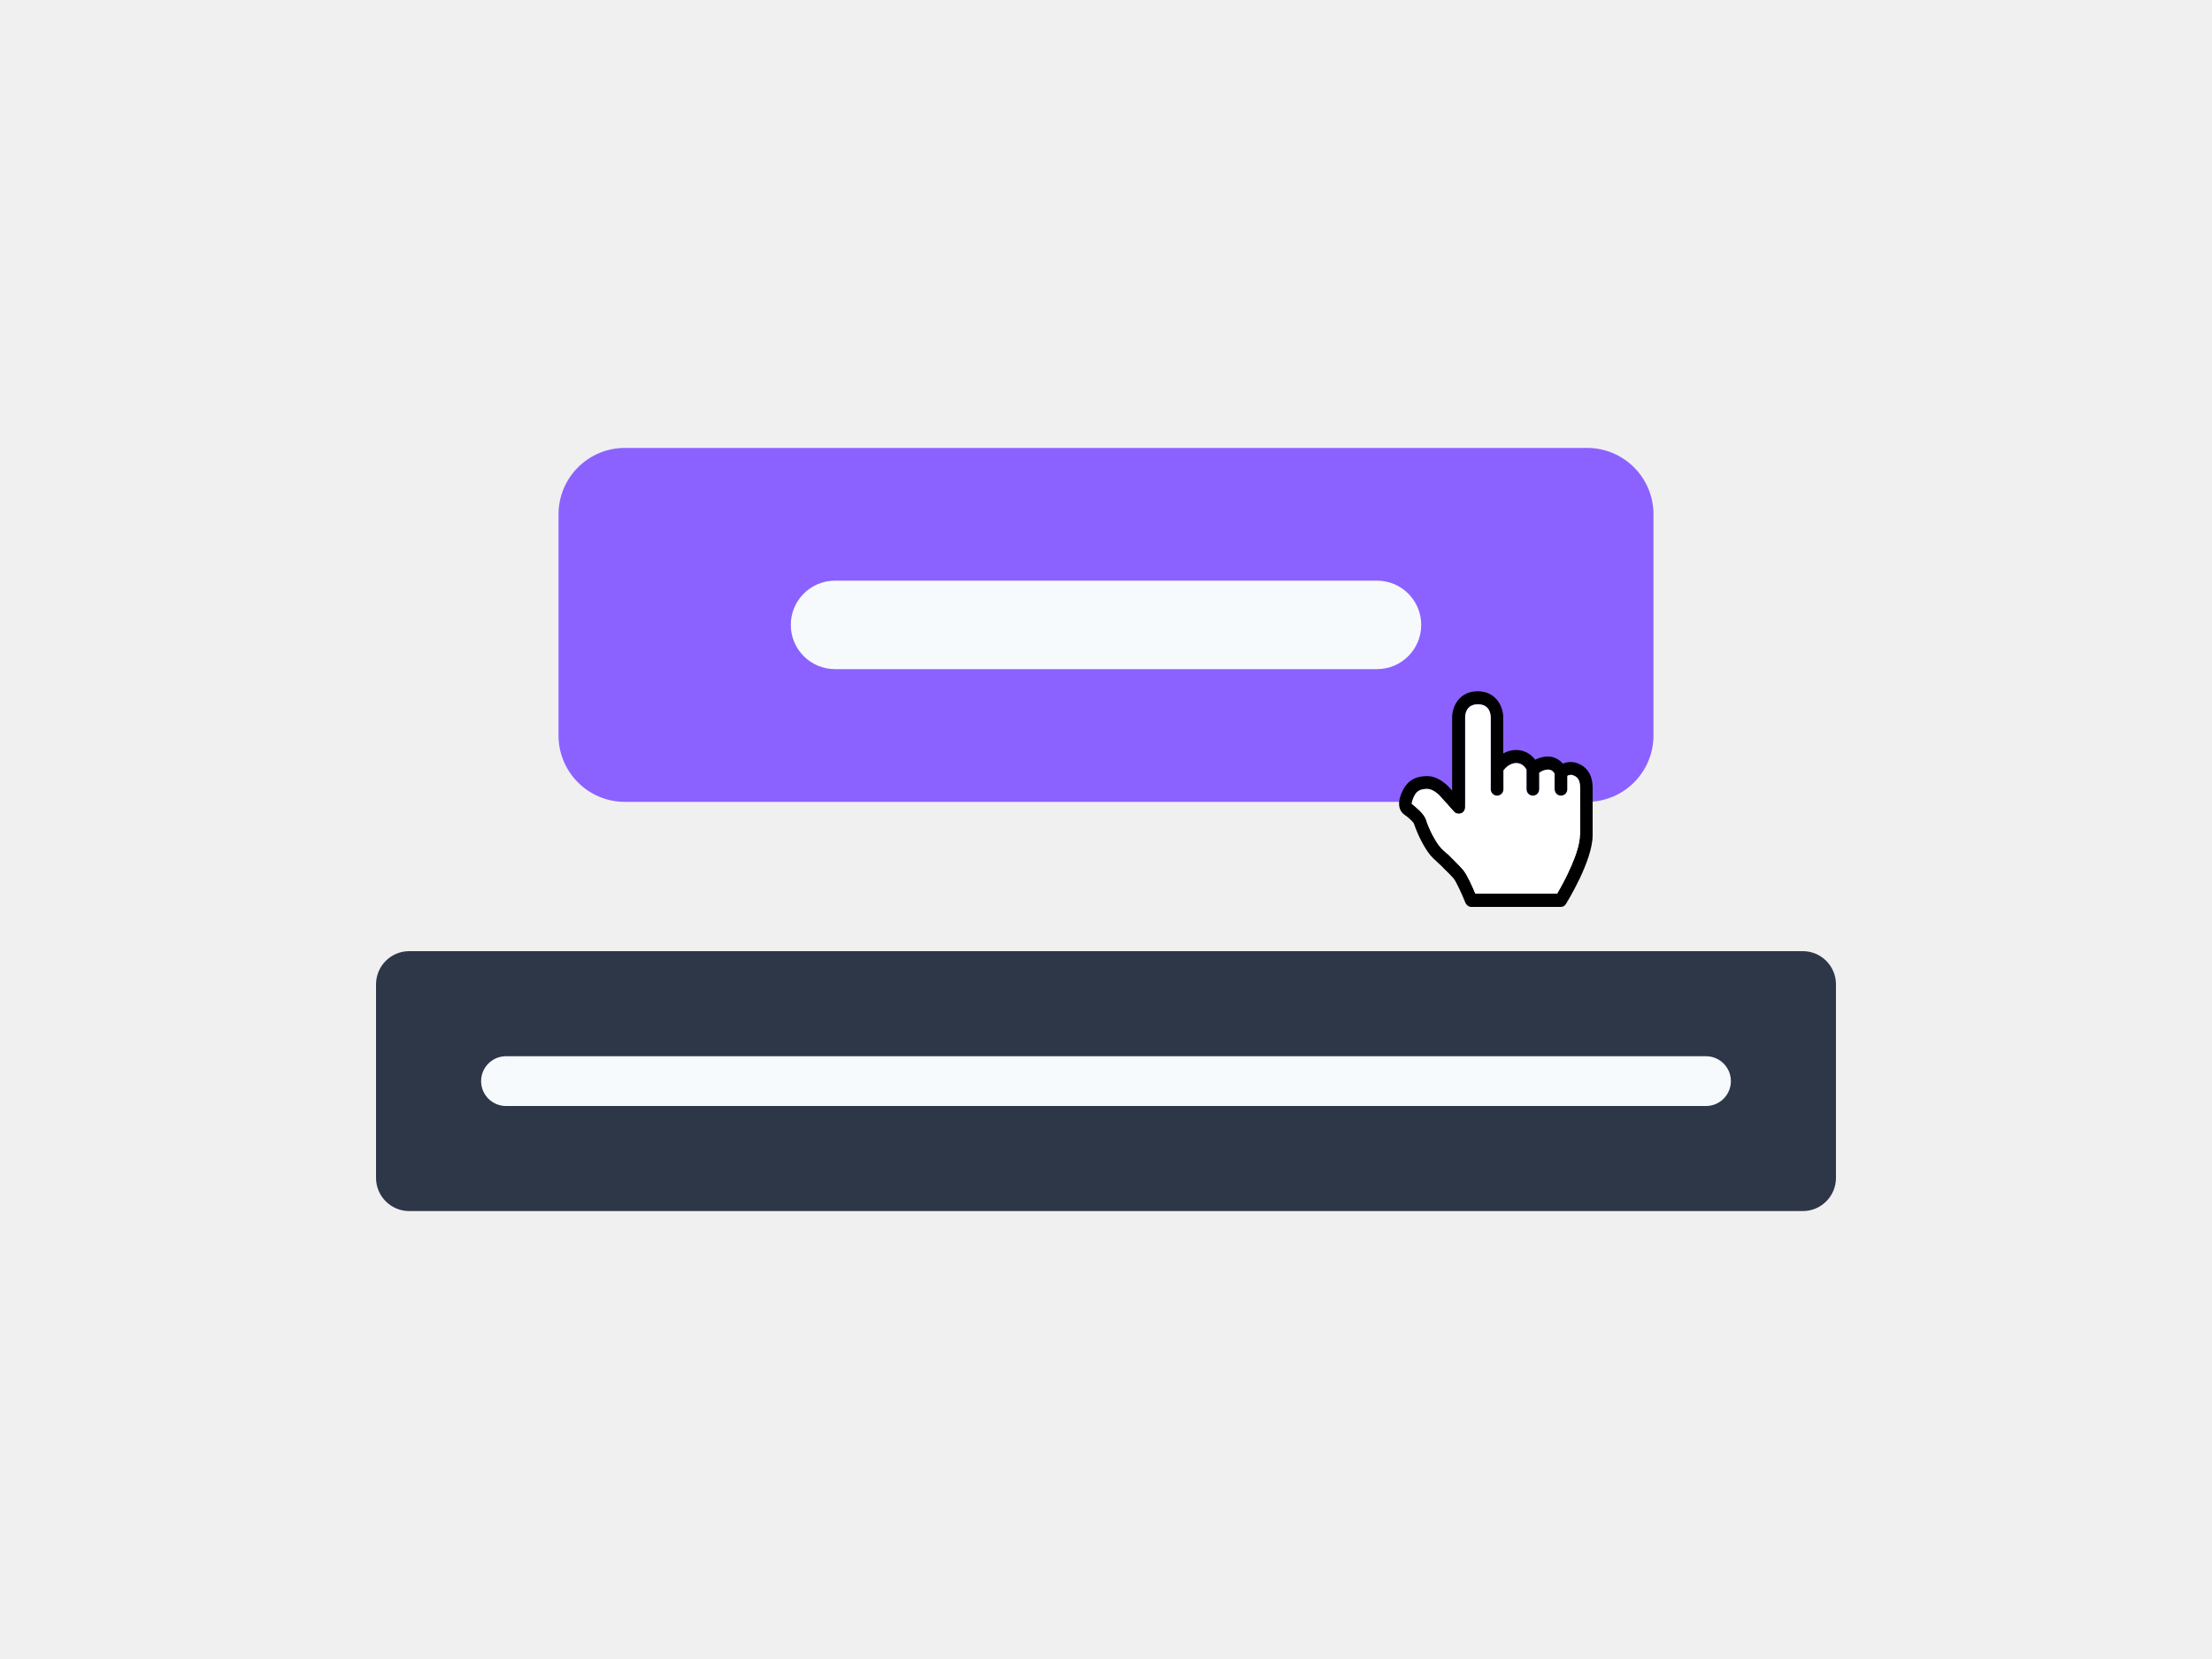
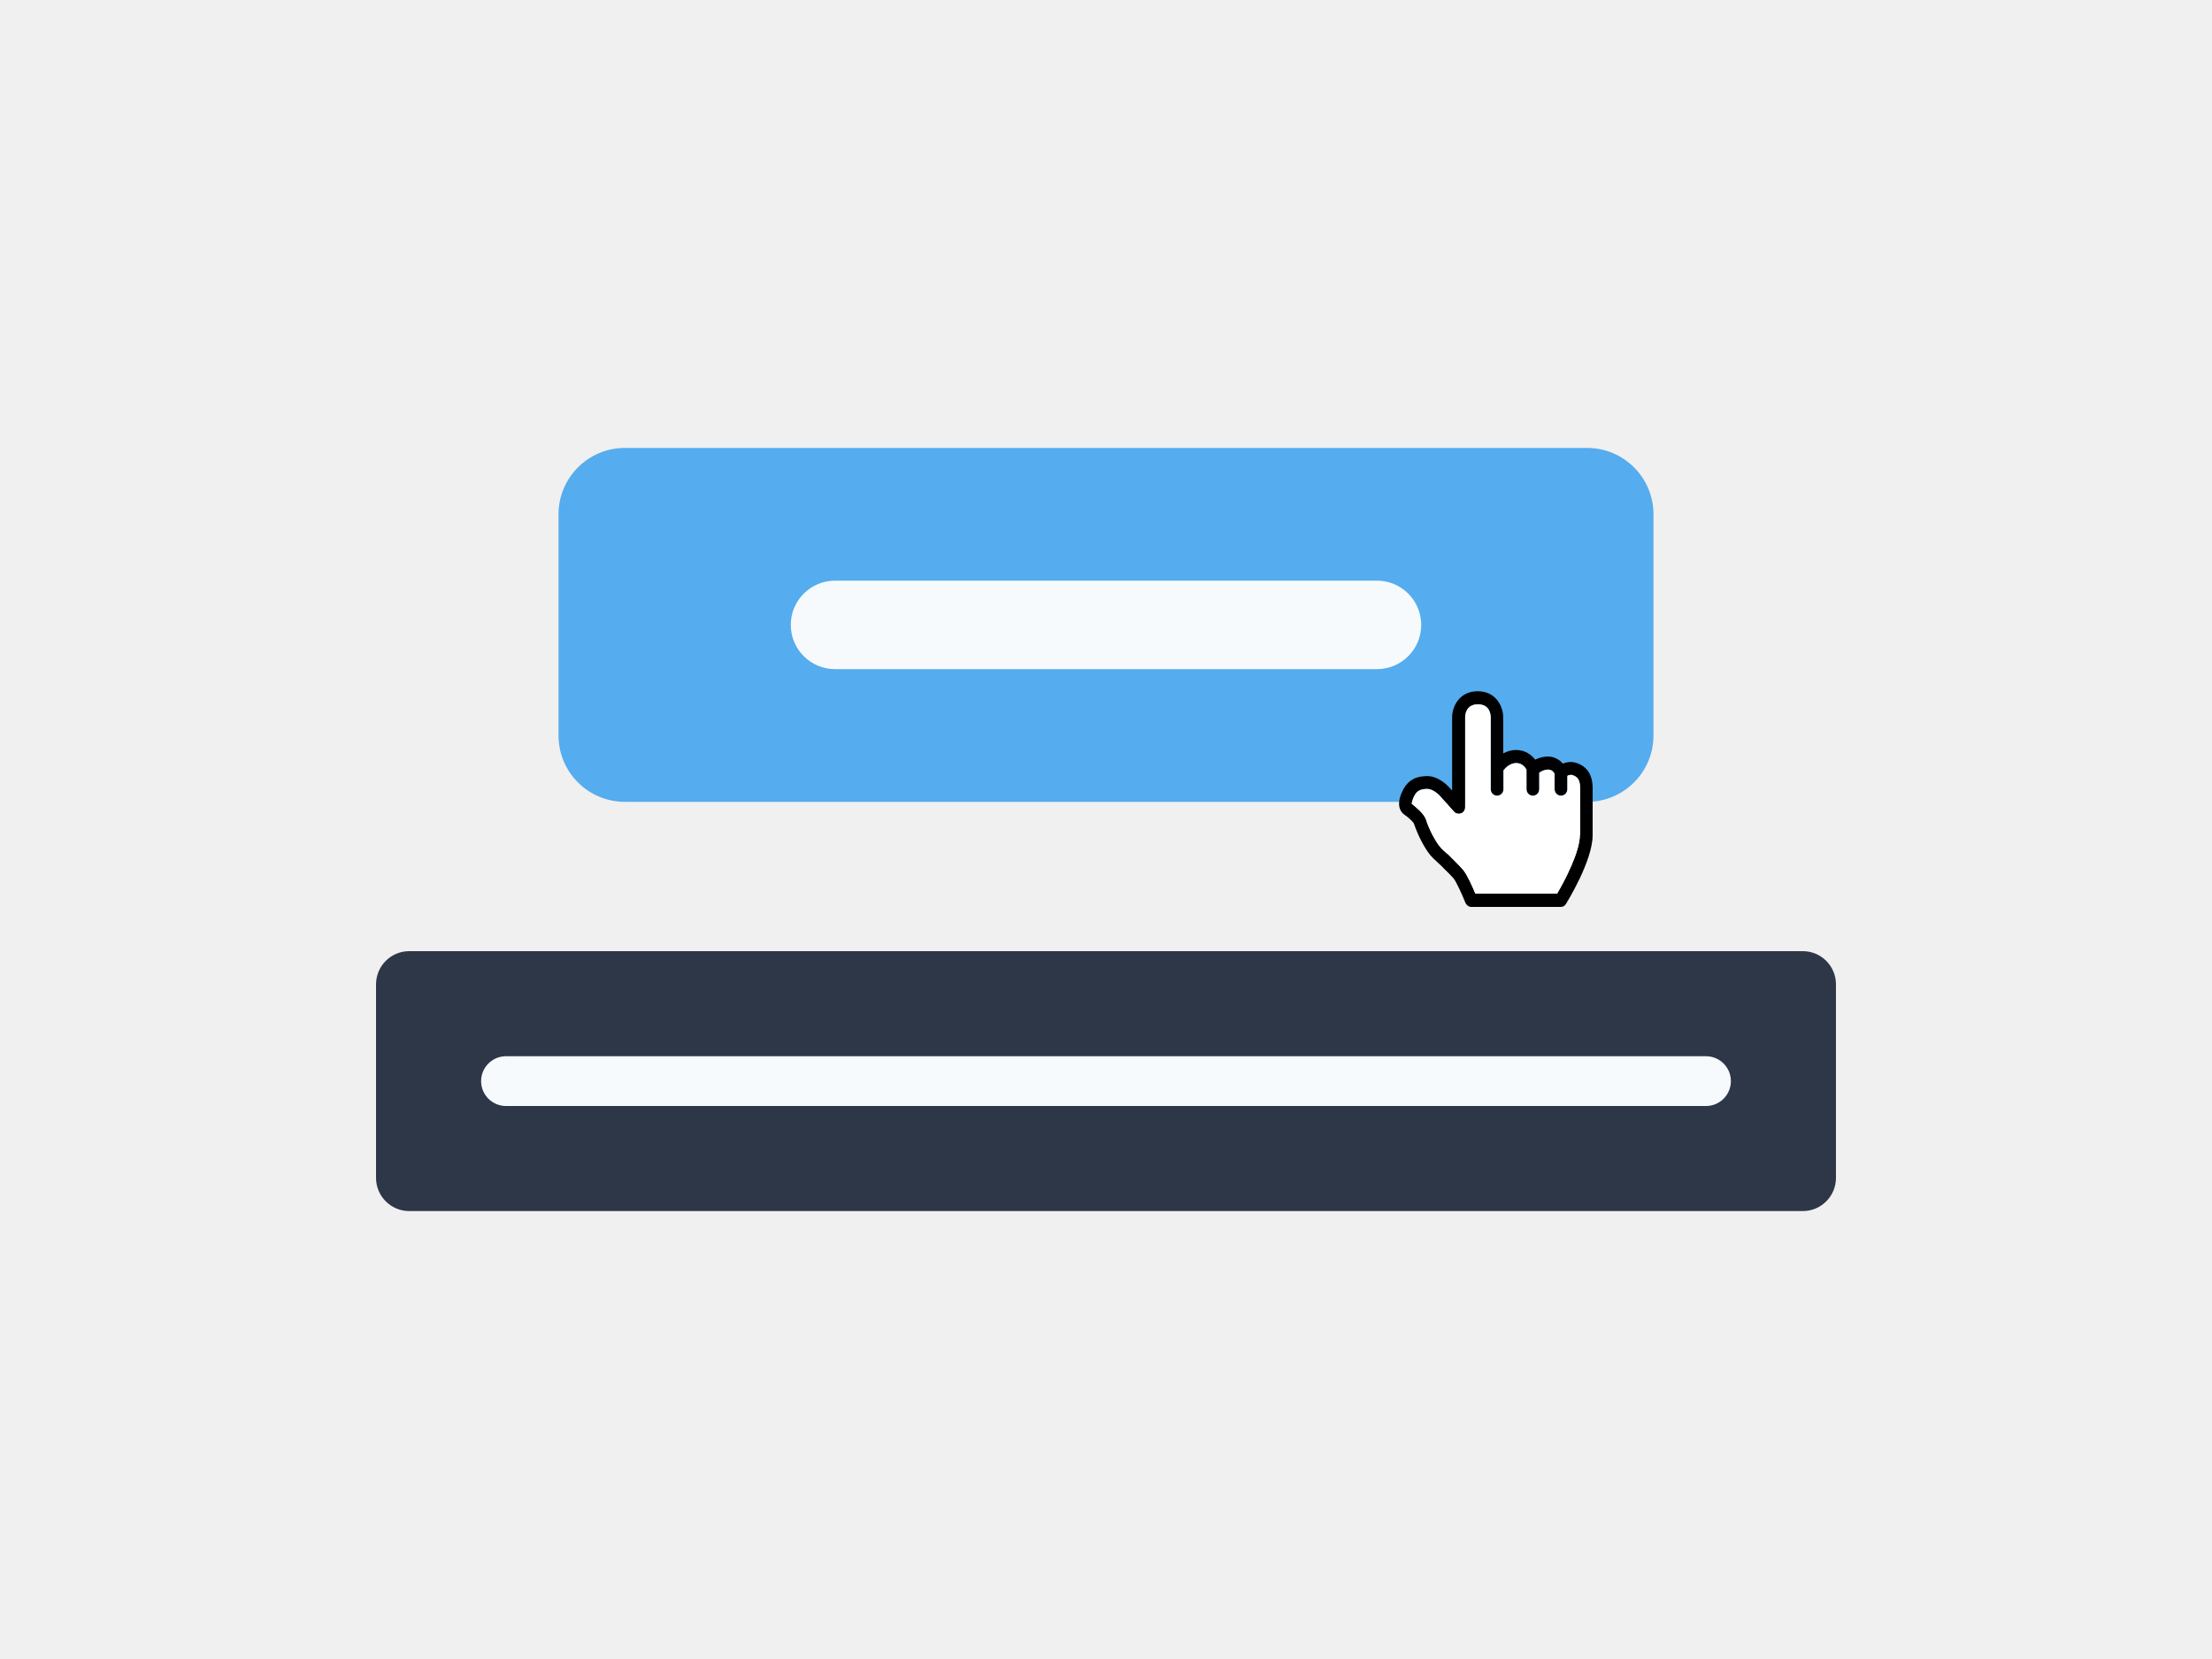
<svg xmlns="http://www.w3.org/2000/svg" width="400" height="300" viewBox="0 0 400 300" fill="none">
  <rect x="68" y="172" width="264" height="47" rx="6" fill="#2D3748" />
  <path fill-rule="evenodd" clip-rule="evenodd" d="M87 195.5C87 193.015 89.015 191 91.5 191H308.5C310.985 191 313 193.015 313 195.5C313 197.985 310.985 200 308.5 200H91.5C89.015 200 87 197.985 87 195.5Z" fill="#F7FAFC" />
-   <rect x="101" y="81" width="198" height="64" rx="12" fill="#8B62FF" />
+   <rect x="101" y="81" width="198" height="64" rx="12" fill="#55acee" />
  <rect x="143" y="105" width="114" height="16" rx="8" fill="#F7FAFC" />
  <path d="M284.996 137.937C284.073 137.654 283.241 137.842 282.594 138.078C282.039 137.417 281.115 136.804 279.914 136.804C278.99 136.804 278.204 137.087 277.604 137.37C276.911 136.473 275.802 135.623 274.139 135.623C273.215 135.623 272.475 135.906 271.829 136.237V129.721C271.829 127.833 270.581 125 267.209 125C263.836 125 262.589 127.833 262.589 129.721V142.941L262.311 142.658C262.126 142.422 260.278 140.25 257.922 140.345C255.704 140.392 254.318 141.336 253.44 143.414C252.377 145.964 253.533 147.002 253.856 147.238C254.734 147.852 255.611 148.655 255.704 148.986C255.842 149.41 256.627 151.724 258.153 153.99C258.753 154.888 259.539 155.548 260.093 156.068C260.278 156.256 260.463 156.398 260.602 156.54C260.74 156.681 260.971 156.918 261.202 157.154C261.711 157.626 262.311 158.24 262.866 158.854C263.328 159.42 264.39 161.733 264.991 163.245C265.176 163.669 265.592 164 266.054 164H282.225C282.64 164 282.964 163.811 283.195 163.433C283.379 163.103 288 155.69 288 151.016V142.517C287.999 140.061 286.937 138.55 284.996 137.937L284.996 137.937ZM285.689 150.968C285.689 154.037 282.963 159.23 281.577 161.592H266.792C266.284 160.364 265.268 158.098 264.574 157.295C263.974 156.587 263.327 155.973 262.773 155.407C262.542 155.171 262.357 155.029 262.218 154.84C262.034 154.651 261.848 154.462 261.571 154.273C261.063 153.849 260.462 153.282 260.047 152.668C258.984 151.11 258.198 149.315 257.875 148.229C257.505 147.096 255.934 145.869 255.287 145.349C255.287 145.208 255.334 144.877 255.565 144.311C256.073 143.083 256.674 142.706 258.014 142.658H258.06C259.123 142.658 260.232 143.697 260.601 144.169L262.911 146.765C263.234 147.143 263.743 147.237 264.204 147.096C264.666 146.907 264.944 146.482 264.944 146.01L264.944 129.722C264.944 129.344 265.037 127.361 267.254 127.361C269.38 127.361 269.564 129.155 269.564 129.722V142.706C269.564 143.367 270.072 143.886 270.72 143.886C271.367 143.886 271.875 143.367 271.875 142.706V139.307C272.198 138.882 273.03 137.985 274.185 137.985C275.294 137.985 275.848 138.835 276.033 139.165V142.706C276.033 143.368 276.541 143.887 277.188 143.887C277.835 143.887 278.344 143.368 278.344 142.706V139.732C278.667 139.496 279.267 139.165 279.961 139.165C280.608 139.165 280.977 139.637 281.116 139.921V142.706C281.116 143.368 281.624 143.887 282.271 143.887C282.918 143.887 283.427 143.368 283.427 142.706V140.298C283.704 140.157 284.027 140.062 284.35 140.157C284.998 140.393 285.737 140.724 285.737 142.47V150.969L285.689 150.968Z" fill="black" />
  <path d="M267.012 125.003C267.007 125.004 267.002 125.004 266.997 125.004L267.005 125L267.012 125.003Z" fill="white" />
  <path d="M281.582 161.592C282.968 159.23 285.694 154.037 285.694 150.968L285.742 150.969V142.47C285.742 140.724 285.003 140.393 284.355 140.157C284.032 140.062 283.709 140.157 283.432 140.298V142.706C283.432 143.368 282.923 143.887 282.276 143.887C281.629 143.887 281.121 143.368 281.121 142.706V139.921C280.982 139.637 280.613 139.165 279.966 139.165C279.272 139.165 278.672 139.496 278.349 139.732V142.706C278.349 143.368 277.84 143.887 277.193 143.887C276.546 143.887 276.038 143.368 276.038 142.706V139.165C275.853 138.835 275.299 137.985 274.19 137.985C273.035 137.985 272.203 138.882 271.88 139.307V142.706C271.88 143.367 271.372 143.886 270.725 143.886C270.077 143.886 269.569 143.367 269.569 142.706V129.722C269.569 129.155 269.385 127.361 267.259 127.361C265.042 127.361 264.949 129.344 264.949 129.722L264.949 146.01C264.949 146.482 264.671 146.907 264.209 147.096C263.748 147.237 263.239 147.143 262.916 146.765L260.606 144.169C260.237 143.697 259.128 142.658 258.065 142.658H258.019C256.679 142.706 256.078 143.083 255.57 144.311C255.339 144.877 255.292 145.208 255.292 145.349C255.316 145.368 255.341 145.388 255.367 145.409C256.052 145.958 257.523 147.138 257.88 148.229C258.203 149.315 258.989 151.11 260.052 152.668C260.467 153.282 261.068 153.849 261.576 154.273C261.853 154.462 262.039 154.651 262.223 154.84C262.312 154.961 262.42 155.063 262.547 155.182C262.618 155.249 262.695 155.322 262.778 155.407C262.913 155.544 263.053 155.685 263.197 155.83C263.644 156.278 264.125 156.76 264.579 157.295C265.273 158.098 266.289 160.364 266.797 161.592H281.582Z" fill="white" />
</svg>
